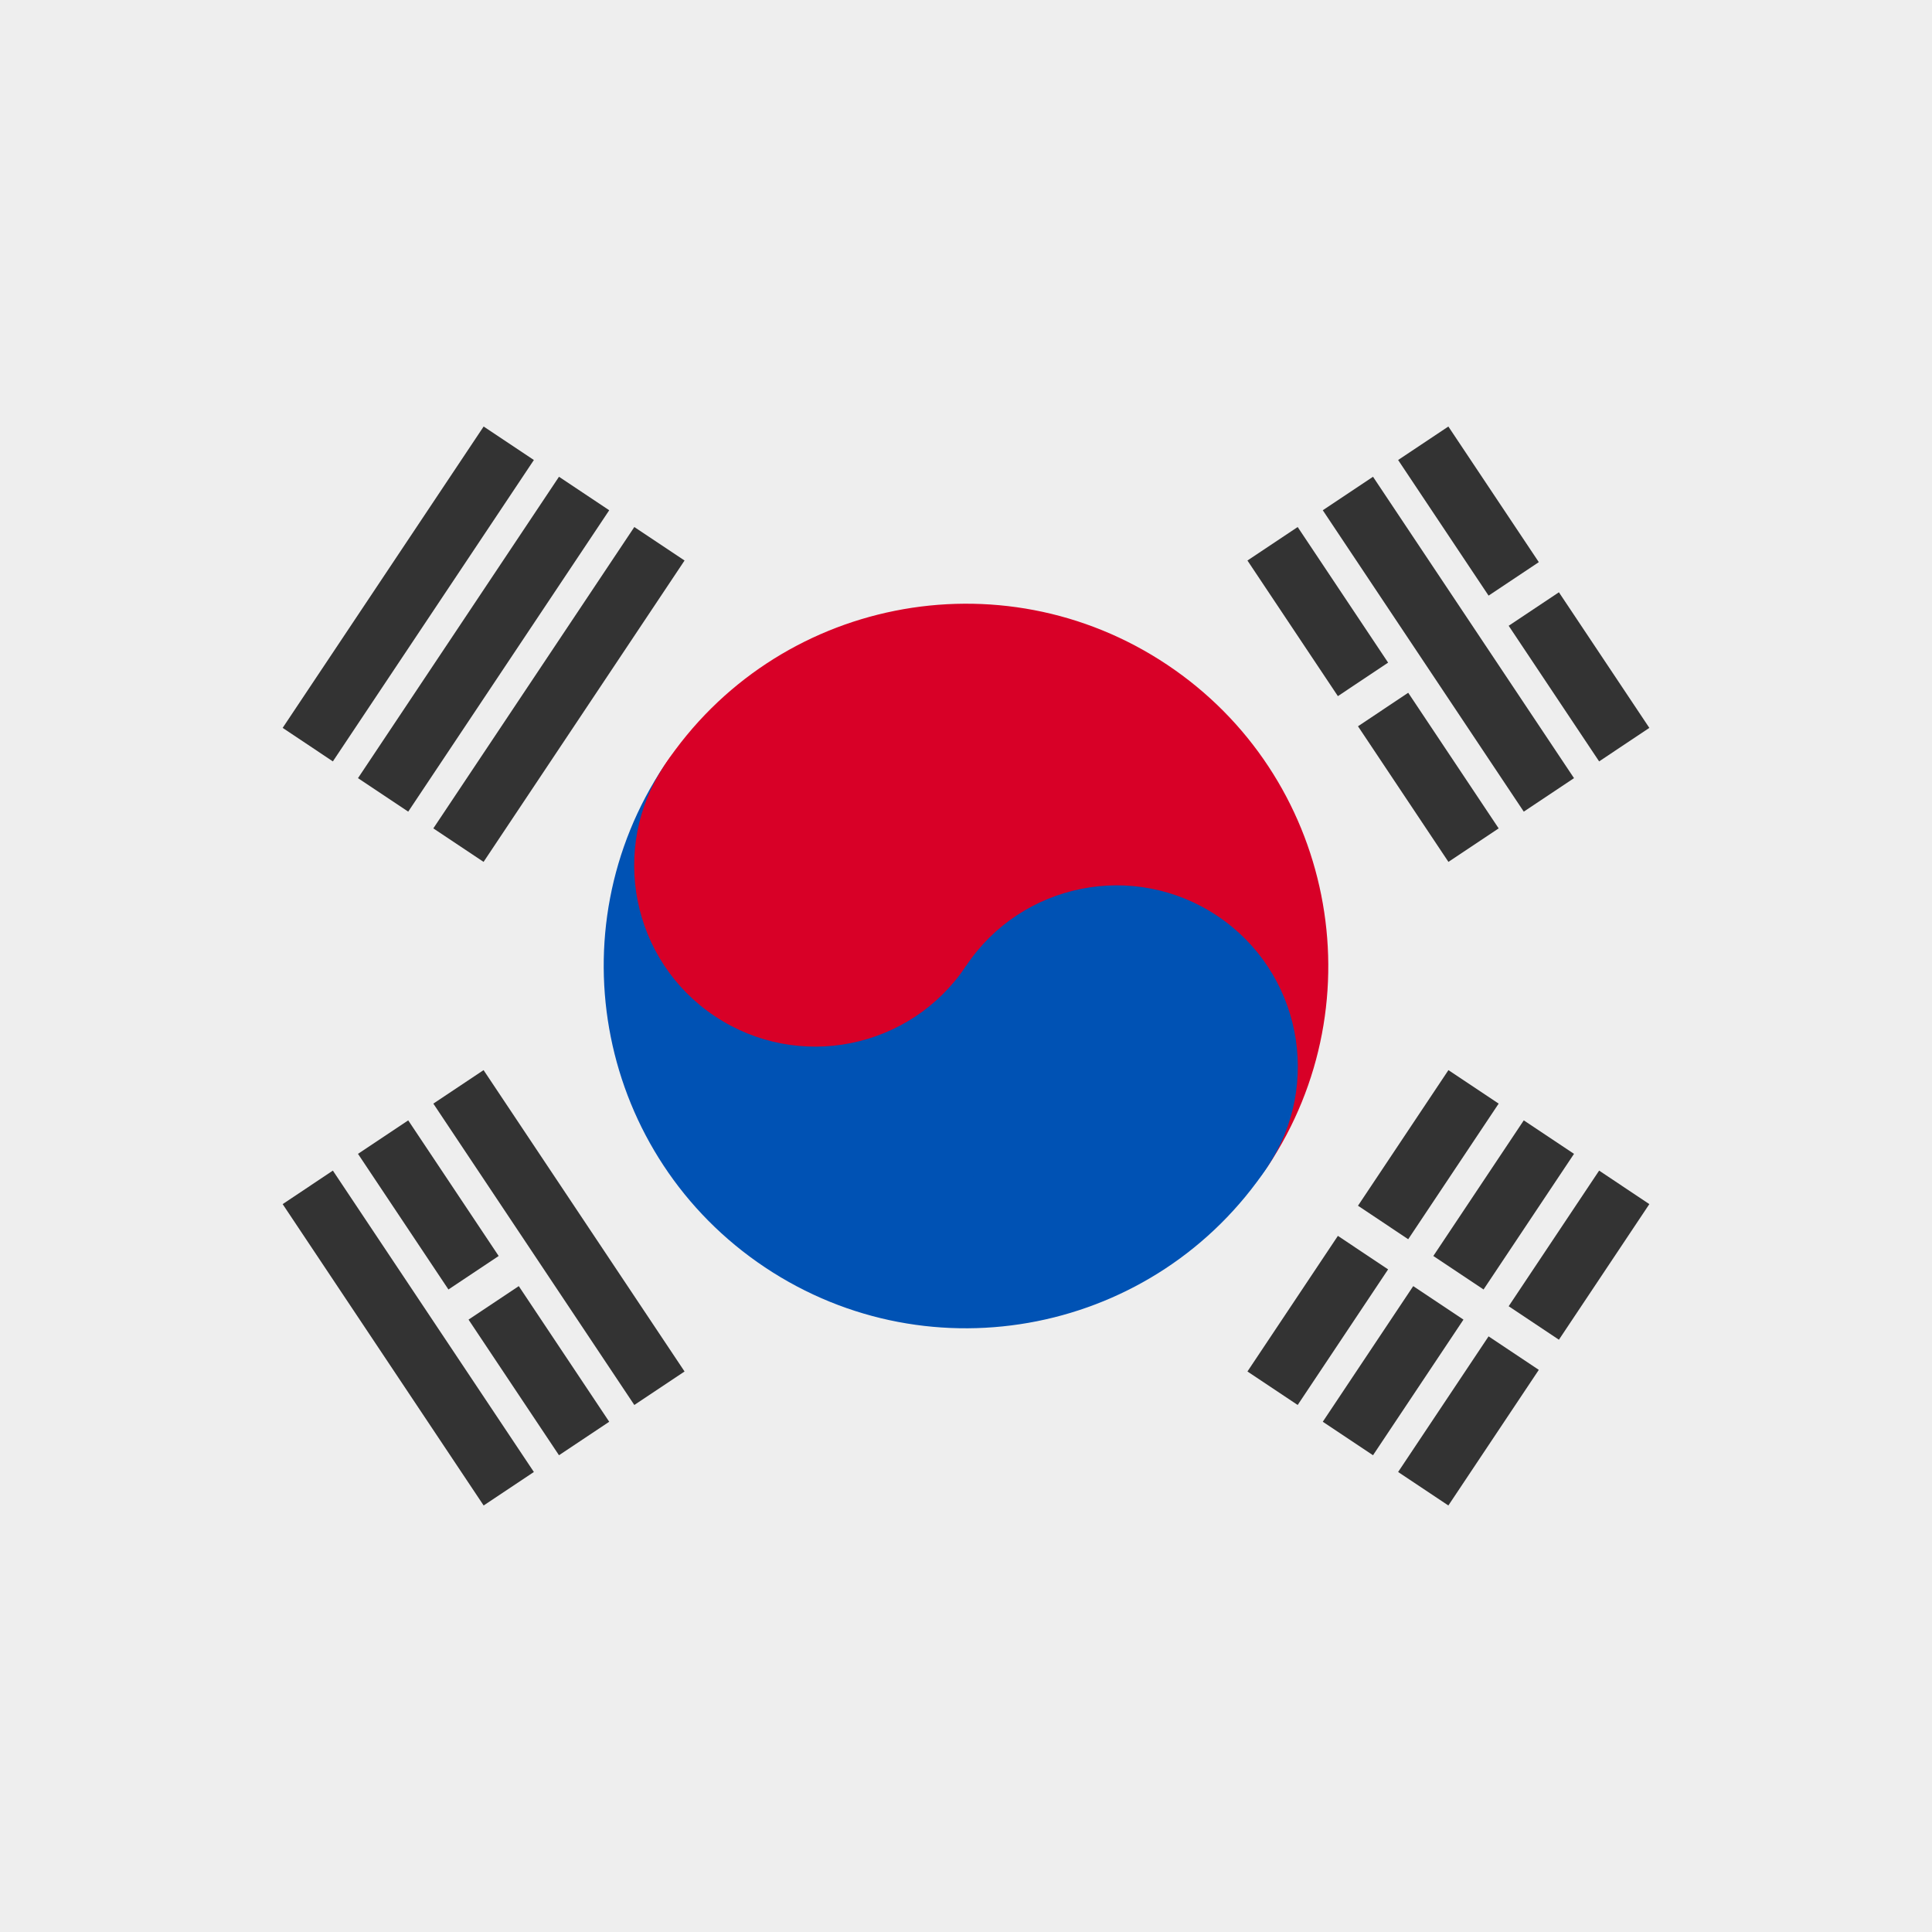
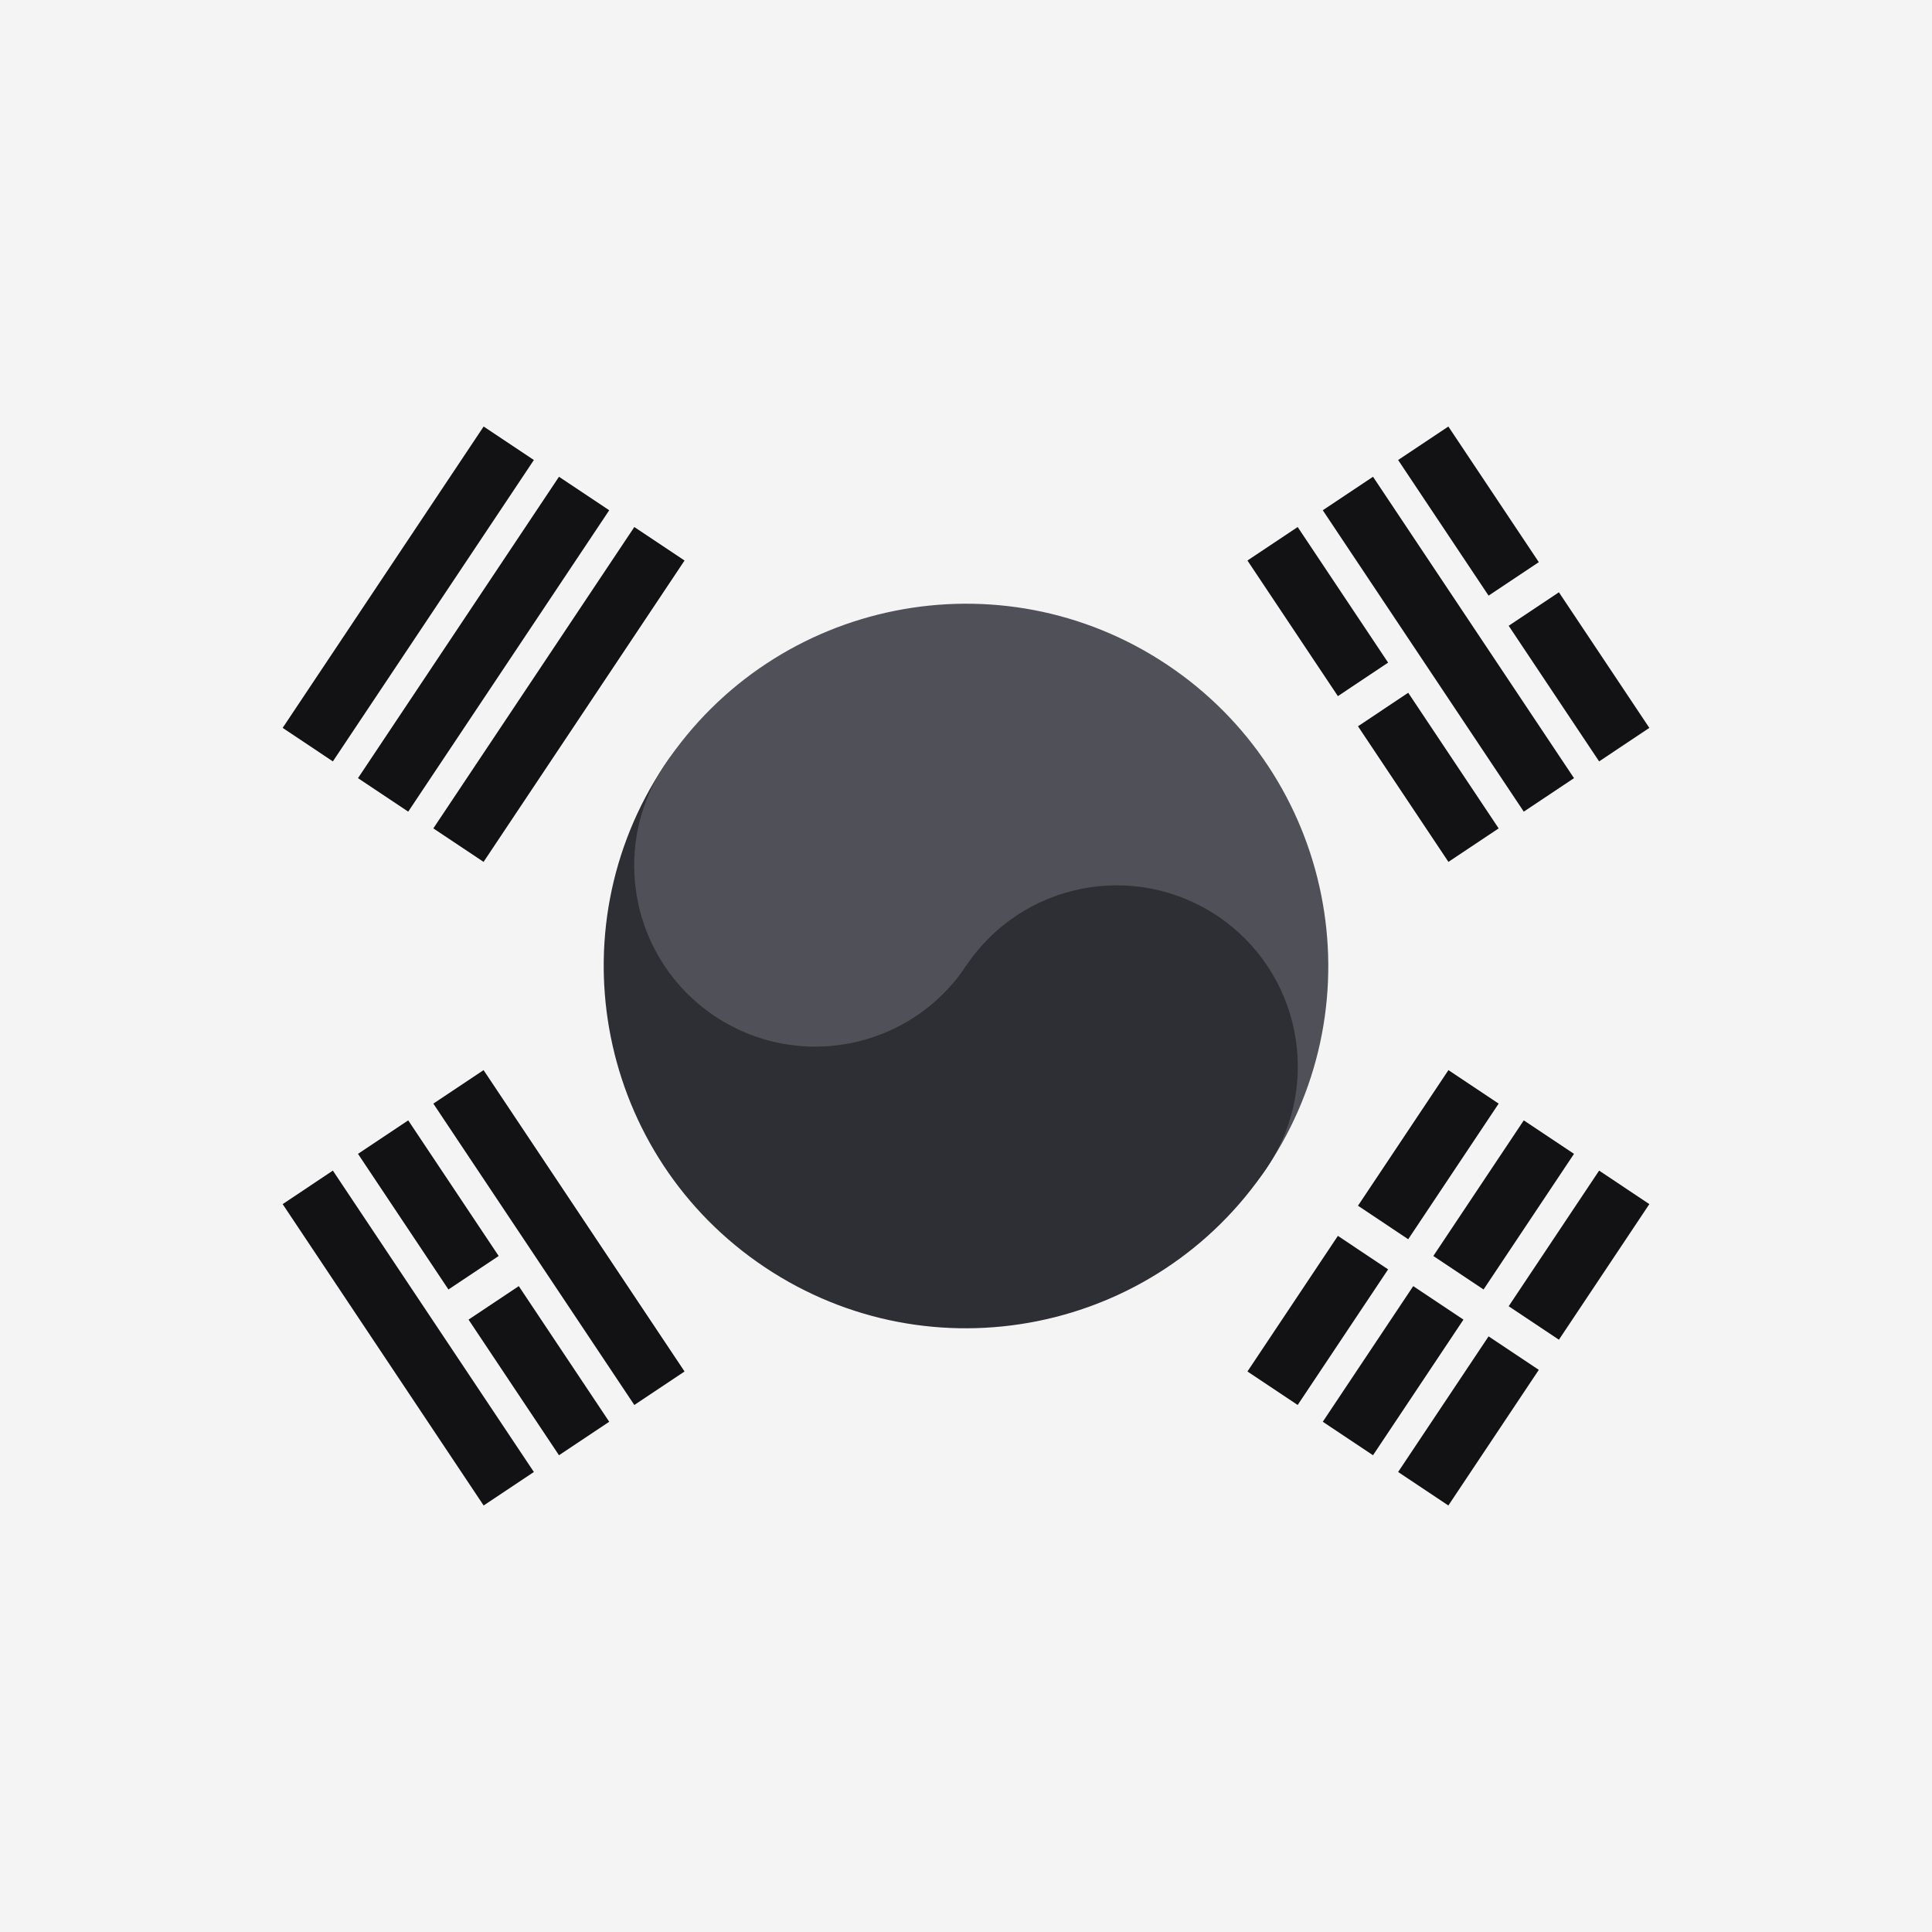
<svg xmlns="http://www.w3.org/2000/svg" viewBox="0 0 32 32">
-   <rect width="32" height="32" fill="#eeeeee" />
+   <rect width="32" height="32" fill="#f4f4f5" />
  <g transform="rotate(33.7 16 16)">
-     <path d="M10 16a6 6 0 0 1 12 0z" fill="#d80027" />
-     <path d="M10 16a6 6 0 0 0 12 0z" fill="#0052b4" />
-     <circle cx="13" cy="16" r="3" fill="#d80027" />
-     <circle cx="19" cy="16" r="3" fill="#0052b4" />
+     <path d="M10 16a6 6 0 0 1 12 0z" fill="#505058" />
+     <path d="M10 16a6 6 0 0 0 12 0z" fill="#2e2e35" />
+     <circle cx="13" cy="16" r="3" fill="#505058" />
+     <circle cx="19" cy="16" r="3" fill="#2e2e35" />
  </g>
  <g transform="translate(8.01 10.67) rotate(213.7)">
-     <rect x="-2" y="-3" width="1" height="6" fill="#333333" />
-     <rect x="-0.5" y="-3" width="1" height="6" fill="#333333" />
-     <rect x="1" y="-3" width="1" height="6" fill="#333333" />
+     <rect x="-2" y="-3" width="1" height="6" fill="#121215" />
+     <rect x="-0.5" y="-3" width="1" height="6" fill="#121215" />
+     <rect x="1" y="-3" width="1" height="6" fill="#121215" />
  </g>
  <g transform="translate(23.99 10.67) rotate(326.3)">
-     <rect x="-2" y="-3" width="1" height="2.7" fill="#333333" />
-     <rect x="-2" y="0.3" width="1" height="2.7" fill="#333333" />
-     <rect x="-0.5" y="-3" width="1" height="6" fill="#333333" />
-     <rect x="1" y="-3" width="1" height="2.7" fill="#333333" />
-     <rect x="1" y="0.3" width="1" height="2.7" fill="#333333" />
+     <rect x="-2" y="-3" width="1" height="2.7" fill="#121215" />
+     <rect x="-2" y="0.3" width="1" height="2.7" fill="#121215" />
+     <rect x="-0.5" y="-3" width="1" height="6" fill="#121215" />
+     <rect x="1" y="-3" width="1" height="2.7" fill="#121215" />
+     <rect x="1" y="0.3" width="1" height="2.7" fill="#121215" />
  </g>
  <g transform="translate(8.01 21.33) rotate(146.3)">
-     <rect x="-2" y="-3" width="1" height="6" fill="#333333" />
-     <rect x="-0.5" y="-3" width="1" height="2.7" fill="#333333" />
-     <rect x="-0.5" y="0.3" width="1" height="2.7" fill="#333333" />
-     <rect x="1" y="-3" width="1" height="6" fill="#333333" />
+     <rect x="-2" y="-3" width="1" height="6" fill="#121215" />
+     <rect x="-0.5" y="-3" width="1" height="2.7" fill="#121215" />
+     <rect x="-0.5" y="0.3" width="1" height="2.7" fill="#121215" />
+     <rect x="1" y="-3" width="1" height="6" fill="#121215" />
  </g>
  <g transform="translate(23.99 21.33) rotate(33.7)">
-     <rect x="-2" y="-3" width="1" height="2.7" fill="#333333" />
-     <rect x="-2" y="0.3" width="1" height="2.7" fill="#333333" />
-     <rect x="-0.5" y="-3" width="1" height="2.7" fill="#333333" />
-     <rect x="-0.5" y="0.3" width="1" height="2.7" fill="#333333" />
-     <rect x="1" y="-3" width="1" height="2.7" fill="#333333" />
-     <rect x="1" y="0.3" width="1" height="2.7" fill="#333333" />
+     <rect x="-2" y="-3" width="1" height="2.7" fill="#121215" />
+     <rect x="-2" y="0.3" width="1" height="2.7" fill="#121215" />
+     <rect x="-0.5" y="-3" width="1" height="2.7" fill="#121215" />
+     <rect x="-0.5" y="0.3" width="1" height="2.7" fill="#121215" />
+     <rect x="1" y="-3" width="1" height="2.7" fill="#121215" />
+     <rect x="1" y="0.3" width="1" height="2.7" fill="#121215" />
  </g>
</svg>
